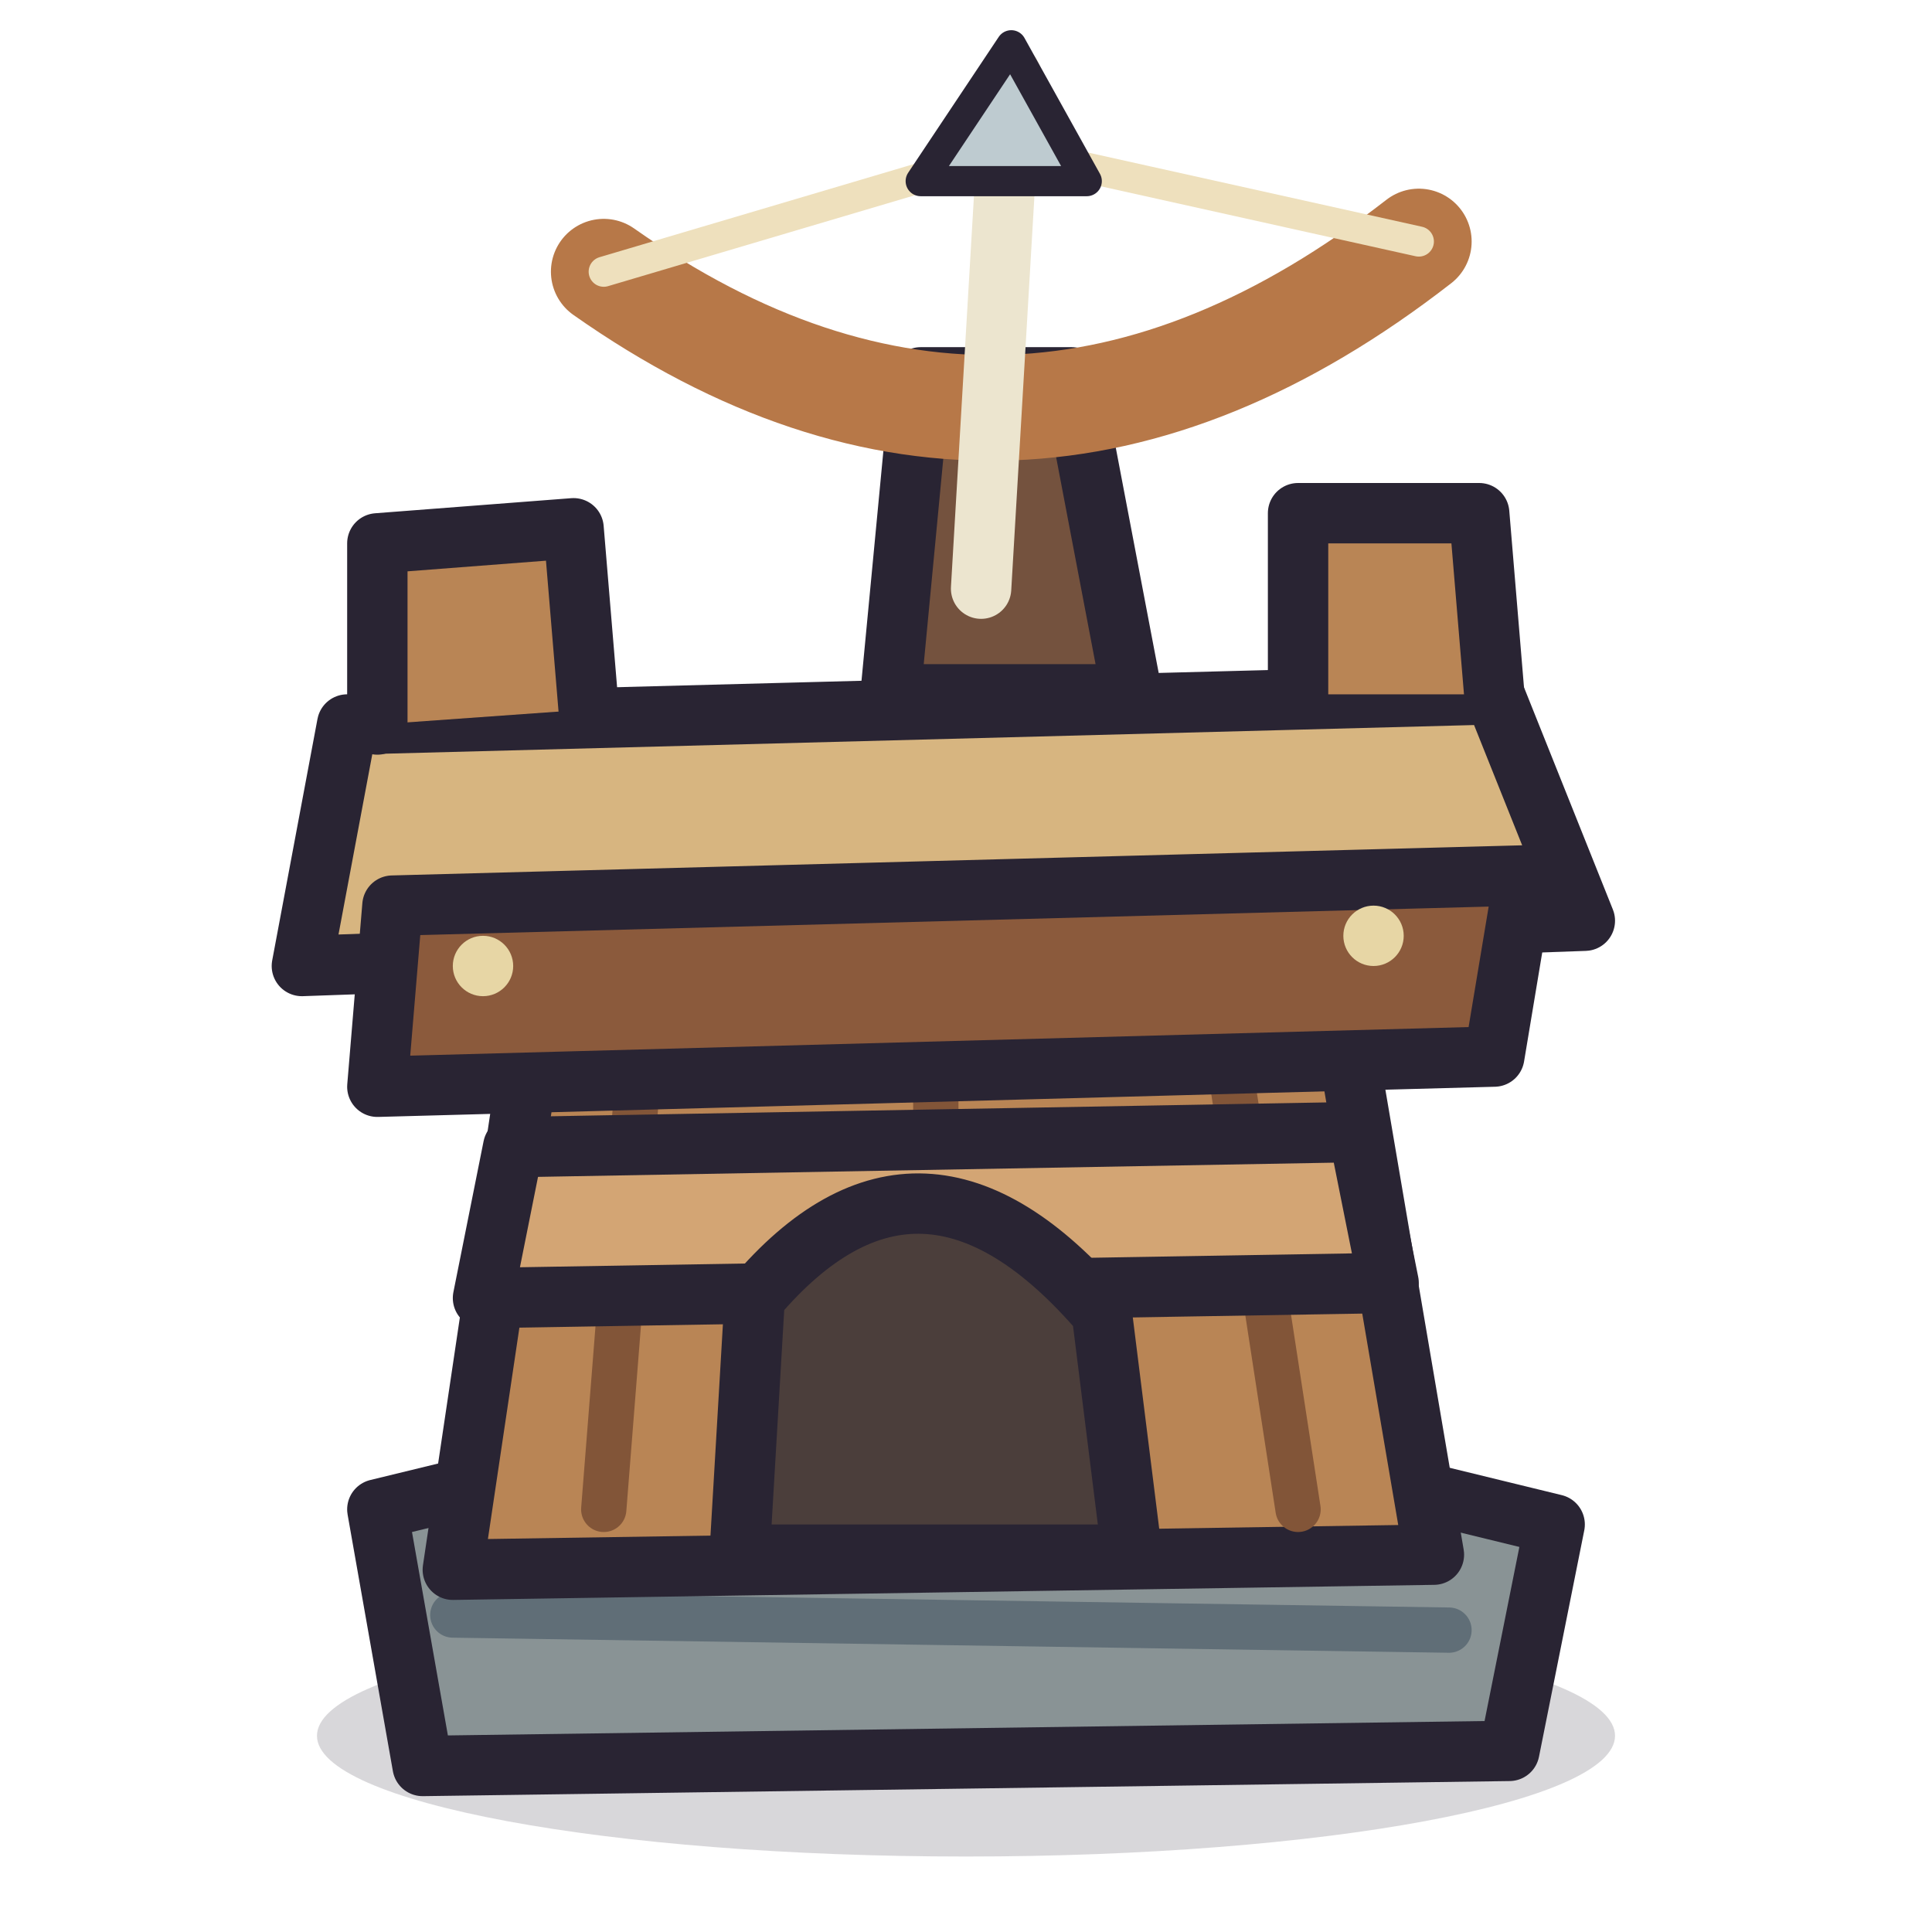
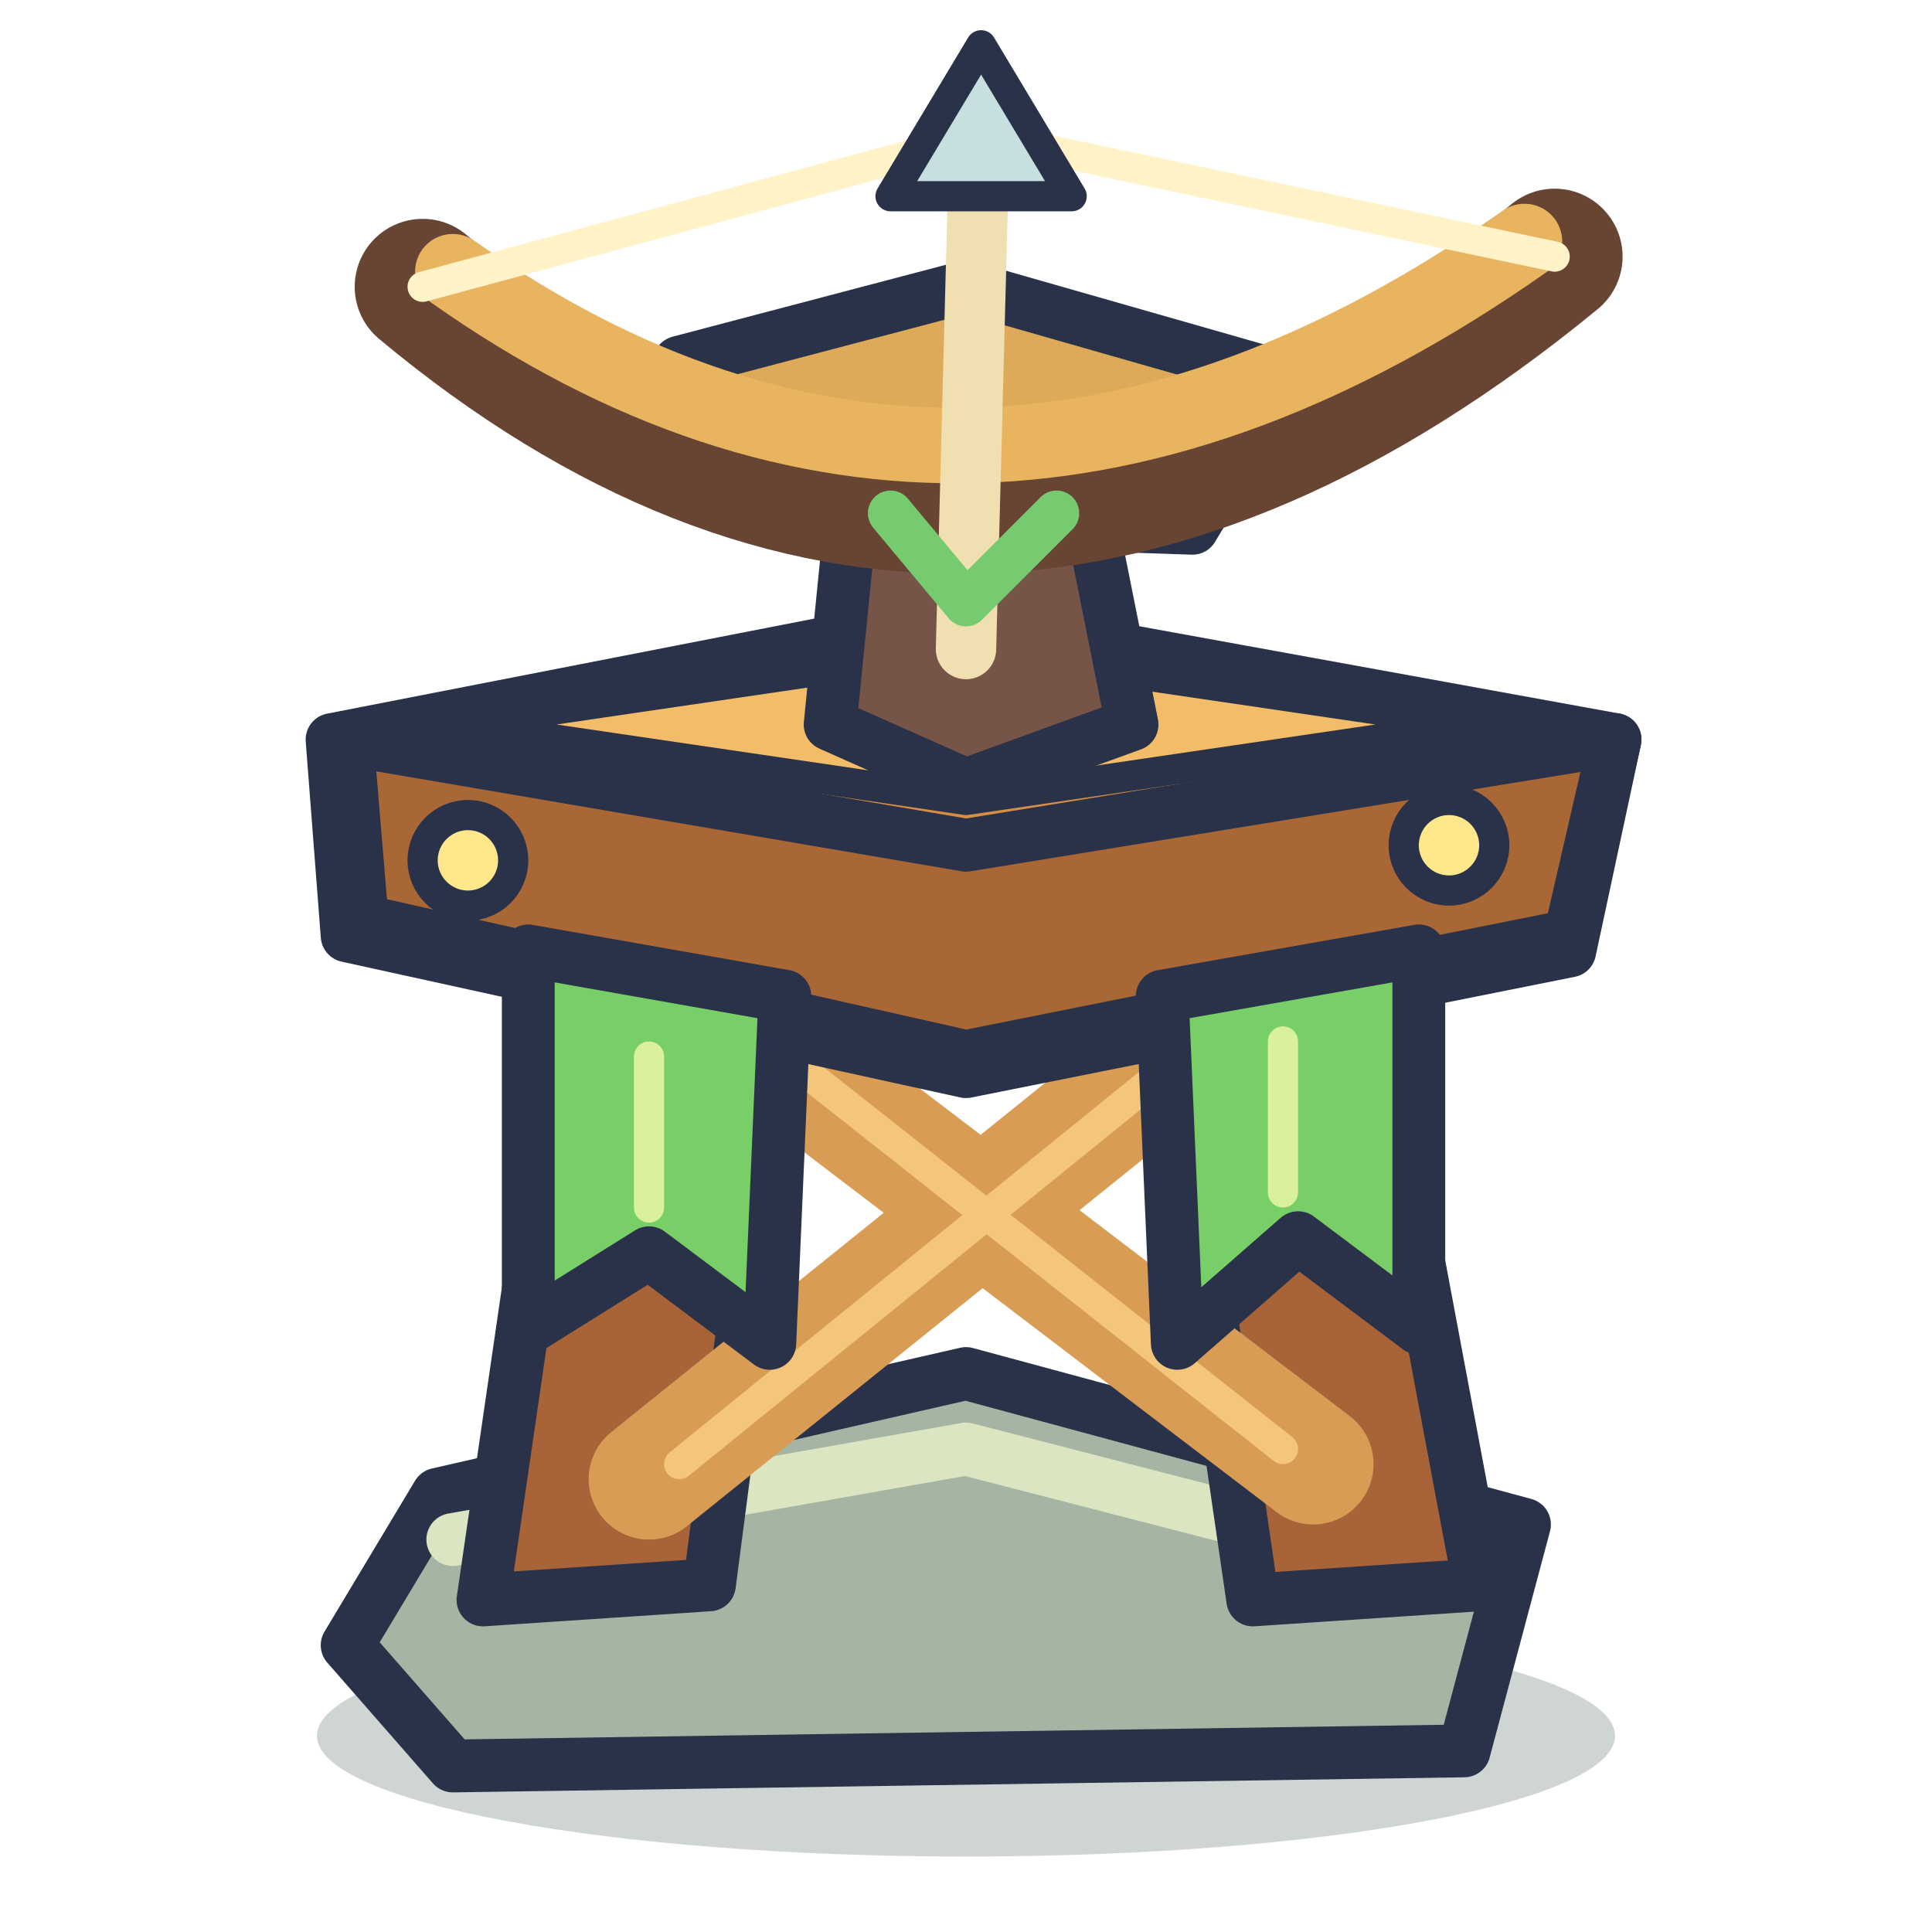
<svg xmlns="http://www.w3.org/2000/svg" viewBox="0 0 128 128">
-   <g stroke="#292433" stroke-width="4" stroke-linecap="round" stroke-linejoin="round">
-     <ellipse cx="64" cy="115" rx="43" ry="8" fill="#292433" opacity=".18" stroke="none" />
-     <path d="M25 100 62 91 103 101 100 116 28 117Z" fill="#899395" />
-     <path d="M30 107 96 108" fill="none" stroke="#606e77" stroke-width="3" />
-     <path d="M37 57 87 56 95 103 30 104Z" fill="#b98555" />
-     <path d="M43 62 40 100M62 61 62 101M80 61 86 100" fill="none" stroke="#825538" stroke-width="3" />
-     <path d="M34 76 90 75 92 85 32 86Z" fill="#d3a574" />
-     <path d="M49 103 50 86 Q61 73 73 87 L75 103Z" fill="#4b3e3b" />
-     <path d="M23 48 99 46 105 61 20 64Z" fill="#d7b580" />
-     <path d="M26 60 101 58 99 70 25 72Z" fill="#8b5a3c" />
-     <path d="M25 48 25 36 38 35 39 47M86 46 86 34 98 34 99 46" fill="#b98555" />
-     <path d="M59 46 61 25 71 25 75 46Z" fill="#74523e" />
-     <path d="M40 18 Q67 37 94 16" fill="none" stroke="#b77848" stroke-width="7" />
-     <path d="M40 18 67 10 94 16" fill="none" stroke="#eee0bd" stroke-width="2" />
-     <path d="M65 39 67 5" fill="none" stroke="#ece5cf" stroke-width="4" />
-     <path d="M61 12 67 3 72 12Z" fill="#becbd0" stroke-width="2" />
-     <circle cx="32" cy="64" r="2" fill="#e7d6a5" stroke="none" />
-     <circle cx="91" cy="62" r="2" fill="#e7d6a5" stroke="none" />
+   <g stroke="#293248" stroke-width="3.5" stroke-linejoin="round" stroke-linecap="round">
+     <ellipse cx="64" cy="115" rx="43" ry="8" fill="#264739" opacity=".23" stroke="none" />
+     <path d="M29 99 64 91 101 101 97 116 30 117 23 109Z" fill="#a6b5a3" />
+     <path d="M30 102 64 96 95 104" fill="none" stroke="#dce5c2" />
+     <path d="M39 58 53 59 47 105 32 106Z" fill="#a96339" />
+     <path d="M76 58 89 57 98 105 83 106Z" fill="#a96339" />
+     <path d="M45 65 87 97M84 65 43 98" fill="none" stroke="#d99c55" stroke-width="8" />
+     <path d="M47 66 85 96M82 67 45 97" fill="none" stroke="#f4c67c" stroke-width="2" />
+     <path d="M22 49 63 41 107 49 104 63 64 71 23 62Z" fill="#d58e43" />
+     <path d="M23 49 64 56 107 49 104 62 64 70 24 61Z" fill="#a96736" />
+     <path d="M30 48 64 43 98 48 64 53Z" fill="#f2bc68" stroke-width="2" />
+     <path d="M35 63 52 66 51 89 43 83 35 88Z" fill="#78ce67" />
+     <path d="M77 66 94 63 94 88 86 82 78 89Z" fill="#78ce67" />
+     <path d="M43 70 43 80M85 69 85 79" fill="none" stroke="#d9f19a" stroke-width="2" />
+     <path d="M55 48 57 28 71 28 75 48 64 52Z" fill="#765447" />
+     <path d="M45 24 64 19 85 25 79 35 50 34Z" fill="#dcaa58" />
+     <path d="M28 19 Q64 49 103 17" fill="none" stroke="#684433" stroke-width="9" />
+     <path d="M30 18 Q64 42 101 16" fill="none" stroke="#e9b45f" stroke-width="5" />
+     <path d="M28 19 65 9 103 17" fill="none" stroke="#fff3c7" stroke-width="2" />
+     <path d="M64 43 65 5" fill="none" stroke="#f0e0b1" stroke-width="4" />
+     <path d="M59 13 65 3 71 13Z" fill="#c7e0df" stroke-width="2" />
+     <path d="M59 34 64 40 70 34" fill="none" stroke="#76ca6f" stroke-width="3" />
+     <circle cx="31" cy="57" r="3" fill="#ffe78c" stroke-width="2" />
+     <circle cx="96" cy="56" r="3" fill="#ffe78c" stroke-width="2" />
  </g>
</svg>
